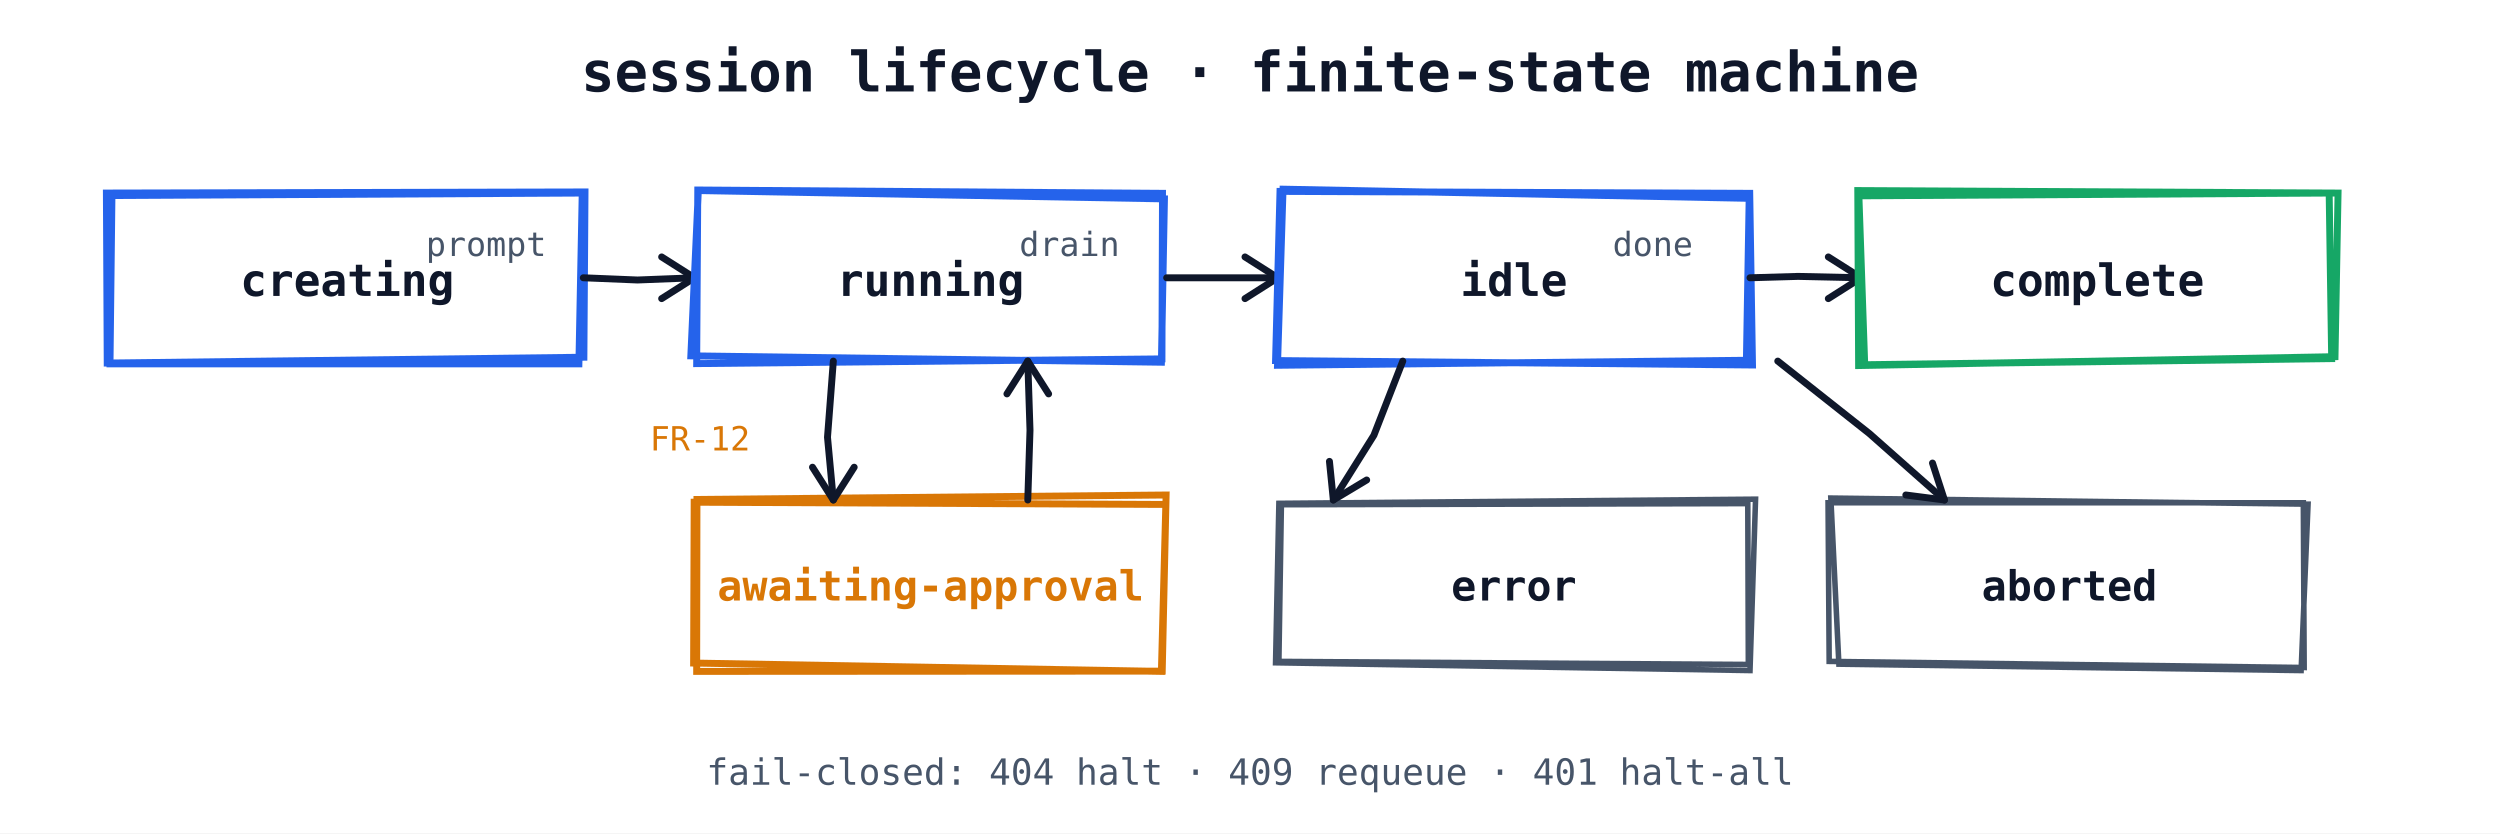
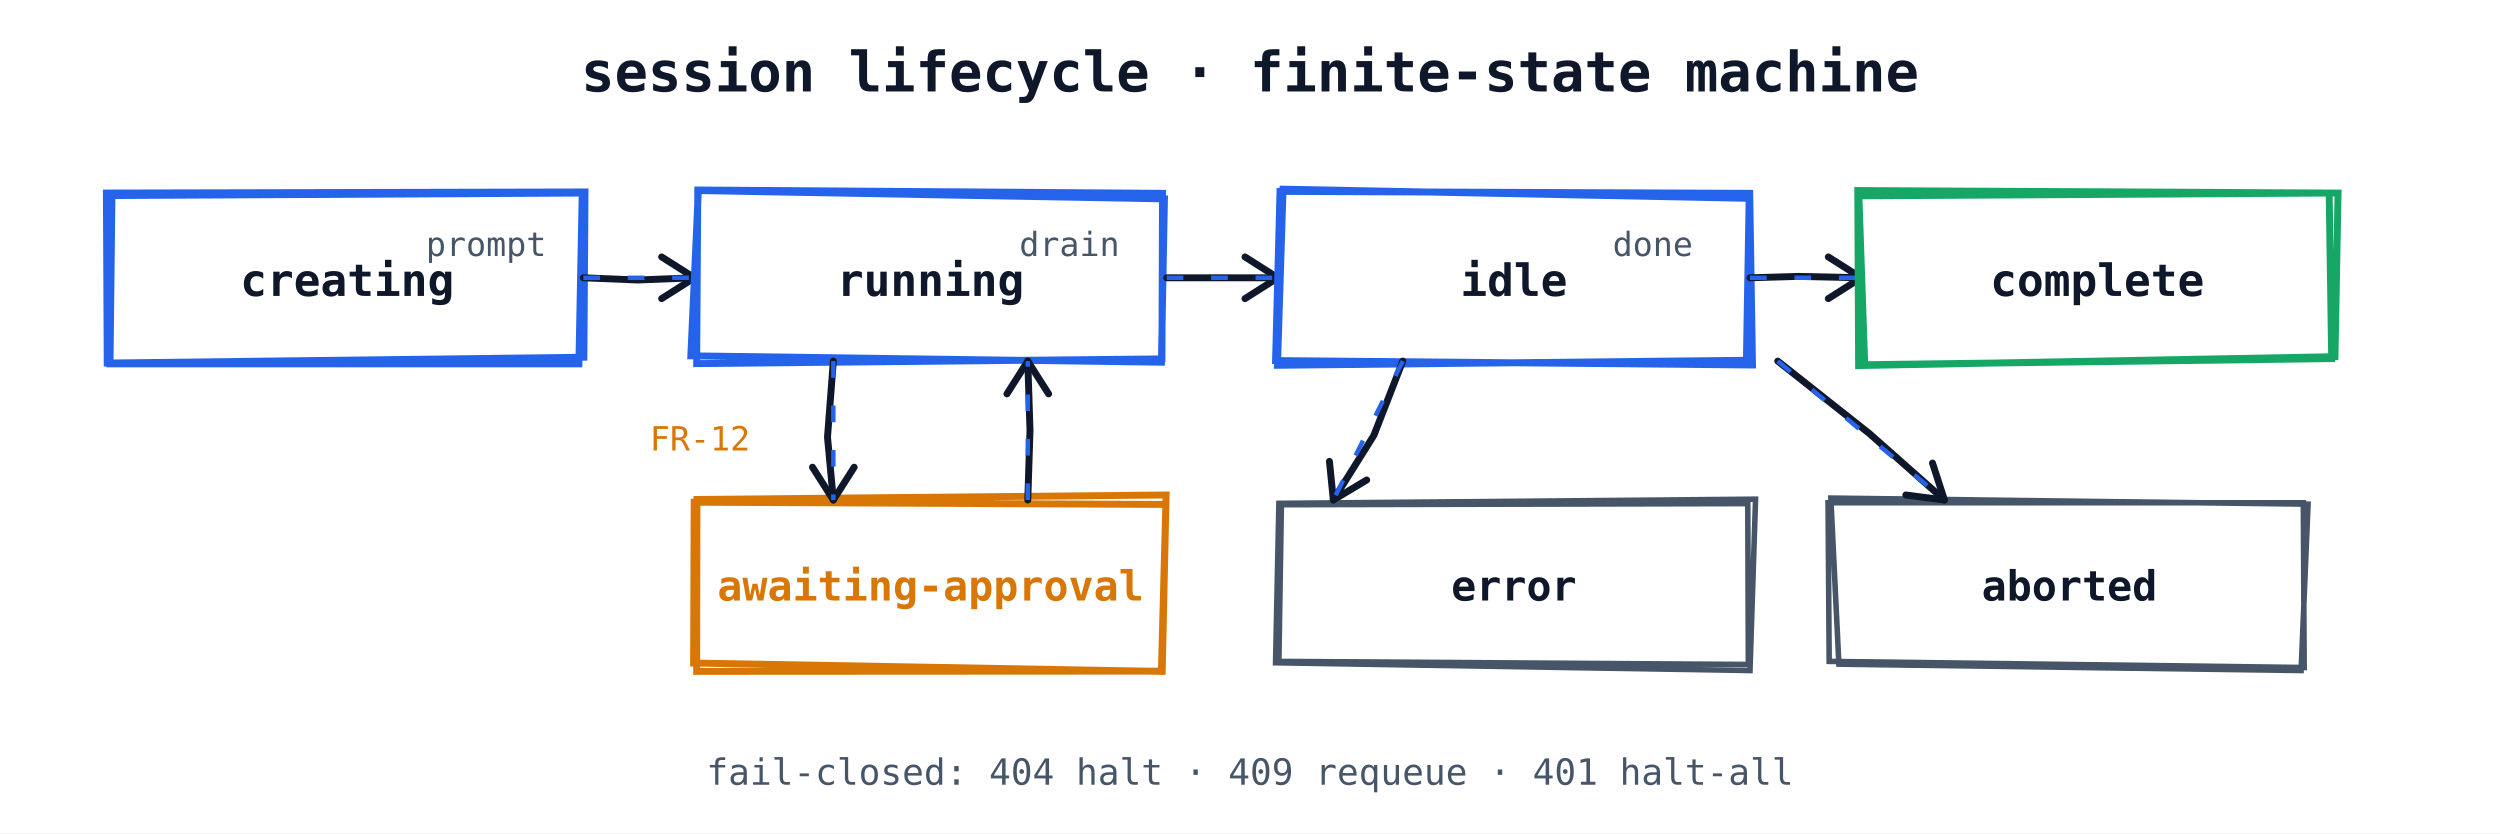
<svg xmlns="http://www.w3.org/2000/svg" viewBox="0 0 900 300">
  <rect width="900" height="300" fill="#ffffff" />
-   <style>.draw{stroke-dasharray:3200;stroke-dashoffset:3200;animation:draw 2.8s ease-out forwards}@keyframes draw{to{stroke-dashoffset:0}}.flow{stroke-dasharray:9 11;animation:flow 1.2s linear infinite}@keyframes flow{to{stroke-dashoffset:-40}}.blinkdot{animation:blinkdot 1.6s ease-in-out infinite}@keyframes blinkdot{0%,100%{opacity:1}50%{opacity:0.3}}</style>
+   <style>.draw{stroke-dasharray:3200;stroke-dashoffset:3200;animation:sketch 12s ease-in-out infinite}@keyframes sketch{0%{stroke-dashoffset:3200}22%{stroke-dashoffset:0}80%{stroke-dashoffset:0}100%{stroke-dashoffset:3200}}.flowline{stroke-dasharray:6 10;animation:gentleFlow 3s linear infinite}@keyframes gentleFlow{from{stroke-dashoffset:32}to{stroke-dashoffset:0}}.blinkdot{animation:blinkdot 1.6s ease-in-out infinite}@keyframes blinkdot{0%,100%{opacity:1}50%{opacity:0.3}}</style>
  <text x="450" y="26" text-anchor="middle" dominant-baseline="central" font-family="ui-monospace, SFMono-Regular, Menlo, monospace" font-size="20" font-weight="700" fill="#0f172a">session lifecycle · finite-state machine</text>
  <path d="M40.3,70.4L209.6,69.5L208.4,131L39.6,131ZM38.3,69.5L210.6,69.1L210.2,128.6L38.6,130.7Z" fill="none" stroke="#2563eb" stroke-width="2.5" stroke-linecap="round" />
  <text x="125" y="101" text-anchor="middle" dominant-baseline="central" font-family="ui-monospace, SFMono-Regular, Menlo, monospace" font-size="16" font-weight="700" fill="#0f172a">creating</text>
  <path d="M210,100L229.5,100.8L250,100" fill="none" stroke="#0f172a" stroke-width="2.5" stroke-linecap="round" />
  <path d="M250,100L238.2,107.5M250,100L238.2,92.5" fill="none" stroke="#0f172a" stroke-width="2.5" stroke-linecap="round" />
+   <line x1="210" y1="100" x2="250" y2="100" class="flowline" stroke="#2563eb" stroke-width="1.6" />
  <path d="M251.4,68.6L419.2,71.6L418.1,130.4L248.7,128.1ZM251.2,68.4L418.5,69.6L418.3,129.2L250.8,130.9Z" fill="none" stroke="#2563eb" stroke-width="2.5" stroke-linecap="round" />
  <text x="335" y="101" text-anchor="middle" dominant-baseline="central" font-family="ui-monospace, SFMono-Regular, Menlo, monospace" font-size="16" font-weight="700" fill="#0f172a">running</text>
  <path d="M420,100L438.8,100L460,100" fill="none" stroke="#0f172a" stroke-width="2.5" stroke-linecap="round" />
  <path d="M460,100L448.2,107.5M460,100L448.2,92.5" fill="none" stroke="#0f172a" stroke-width="2.5" stroke-linecap="round" />
+   <line x1="420" y1="100" x2="460" y2="100" class="flowline" stroke="#2563eb" stroke-width="1.6" />
  <path d="M460.8,68.9L629.9,69.6L630.9,131.4L459.2,129.8ZM461.9,68.1L629.7,71.4L628.7,129.7L459.9,131.5Z" fill="none" stroke="#2563eb" stroke-width="2.5" stroke-linecap="round" />
  <text x="545" y="101" text-anchor="middle" dominant-baseline="central" font-family="ui-monospace, SFMono-Regular, Menlo, monospace" font-size="16" font-weight="700" fill="#0f172a">idle</text>
  <path d="M630,100L647.3,99.5L670,100" fill="none" stroke="#0f172a" stroke-width="2.5" stroke-linecap="round" />
  <path d="M670,100L658.2,107.5M670,100L658.2,92.5" fill="none" stroke="#0f172a" stroke-width="2.5" stroke-linecap="round" />
+   <line x1="630" y1="100" x2="670" y2="100" class="flowline" stroke="#2563eb" stroke-width="1.6" />
  <path d="M669.2,70.5L838.5,69.5L839.4,129.1L671.3,131.3ZM668.8,68.6L841.7,69.5L840.6,128.4L669.1,131.6Z" fill="none" stroke="#16a766" stroke-width="2.5" stroke-linecap="round" />
  <text x="755" y="101" text-anchor="middle" dominant-baseline="central" font-family="ui-monospace, SFMono-Regular, Menlo, monospace" font-size="16" font-weight="700" fill="#0f172a">complete</text>
  <text x="175" y="88" text-anchor="middle" dominant-baseline="central" font-family="ui-monospace, SFMono-Regular, Menlo, monospace" font-size="12" font-weight="400" fill="#475569">prompt</text>
  <text x="385" y="88" text-anchor="middle" dominant-baseline="central" font-family="ui-monospace, SFMono-Regular, Menlo, monospace" font-size="12" font-weight="400" fill="#475569">drain</text>
  <text x="595" y="88" text-anchor="middle" dominant-baseline="central" font-family="ui-monospace, SFMono-Regular, Menlo, monospace" font-size="12" font-weight="400" fill="#475569">done</text>
  <path d="M249.9,180.8L419.7,181.6L418.1,241.7L249.7,238.7ZM250.9,179.8L419.8,178.2L418.4,241.6L250.8,241.7Z" fill="none" stroke="#d97706" stroke-width="2.5" stroke-linecap="round" />
  <text x="335" y="211" text-anchor="middle" dominant-baseline="central" font-family="ui-monospace, SFMono-Regular, Menlo, monospace" font-size="15" font-weight="700" fill="#d97706">awaiting-approval</text>
  <path d="M300,130L297.9,157.4L300,180" fill="none" stroke="#0f172a" stroke-width="2.5" stroke-linecap="round" />
  <path d="M300,180L292.5,168.2M300,180L307.5,168.2" fill="none" stroke="#0f172a" stroke-width="2.5" stroke-linecap="round" />
+   <line x1="300" y1="130" x2="300" y2="180" class="flowline" stroke="#2563eb" stroke-width="1.6" />
  <path d="M370,180L370.8,154.9L370,130" fill="none" stroke="#0f172a" stroke-width="2.5" stroke-linecap="round" />
  <path d="M370,130L377.5,141.8M370,130L362.5,141.8" fill="none" stroke="#0f172a" stroke-width="2.5" stroke-linecap="round" />
+   <line x1="370" y1="180" x2="370" y2="130" class="flowline" stroke="#2563eb" stroke-width="1.6" />
  <text x="252" y="158" text-anchor="middle" dominant-baseline="central" font-family="ui-monospace, SFMono-Regular, Menlo, monospace" font-size="12" font-weight="400" fill="#d97706">FR-12</text>
  <path d="M460.4,181.2L632,179.7L630,241.4L459.2,238.6ZM461.3,181.7L629.2,181.3L629.4,239.2L460.4,238.1Z" fill="none" stroke="#475569" stroke-width="2" stroke-linecap="round" />
  <text x="545" y="211" text-anchor="middle" dominant-baseline="central" font-family="ui-monospace, SFMono-Regular, Menlo, monospace" font-size="15" font-weight="700" fill="#0f172a">error</text>
  <path d="M659.1,179.3L830.9,181.5L828.4,241.4L662,239.1ZM658.1,181L829.2,181L829.5,240.3L658.5,238.1Z" fill="none" stroke="#475569" stroke-width="2" stroke-linecap="round" />
  <text x="745" y="211" text-anchor="middle" dominant-baseline="central" font-family="ui-monospace, SFMono-Regular, Menlo, monospace" font-size="15" font-weight="700" fill="#0f172a">aborted</text>
  <path d="M505,130L494.6,156.7L480,180" fill="none" stroke="#0f172a" stroke-width="2.5" stroke-linecap="round" />
  <path d="M480,180L478.6,166.1M480,180L492,172.8" fill="none" stroke="#0f172a" stroke-width="2.5" stroke-linecap="round" />
+   <line x1="505" y1="130" x2="480" y2="180" class="flowline" stroke="#2563eb" stroke-width="1.6" />
  <path d="M640,130L673,156.1L700,180" fill="none" stroke="#0f172a" stroke-width="2.5" stroke-linecap="round" />
  <path d="M700,180L686.1,178.2M700,180L695.7,166.7" fill="none" stroke="#0f172a" stroke-width="2.5" stroke-linecap="round" />
+   <line x1="640" y1="130" x2="700" y2="180" class="flowline" stroke="#2563eb" stroke-width="1.6" />
  <text x="450" y="278" text-anchor="middle" dominant-baseline="central" font-family="ui-monospace, SFMono-Regular, Menlo, monospace" font-size="13" font-weight="400" fill="#475569">fail-closed: 404 halt · 409 requeue · 401 halt-all</text>
</svg>
